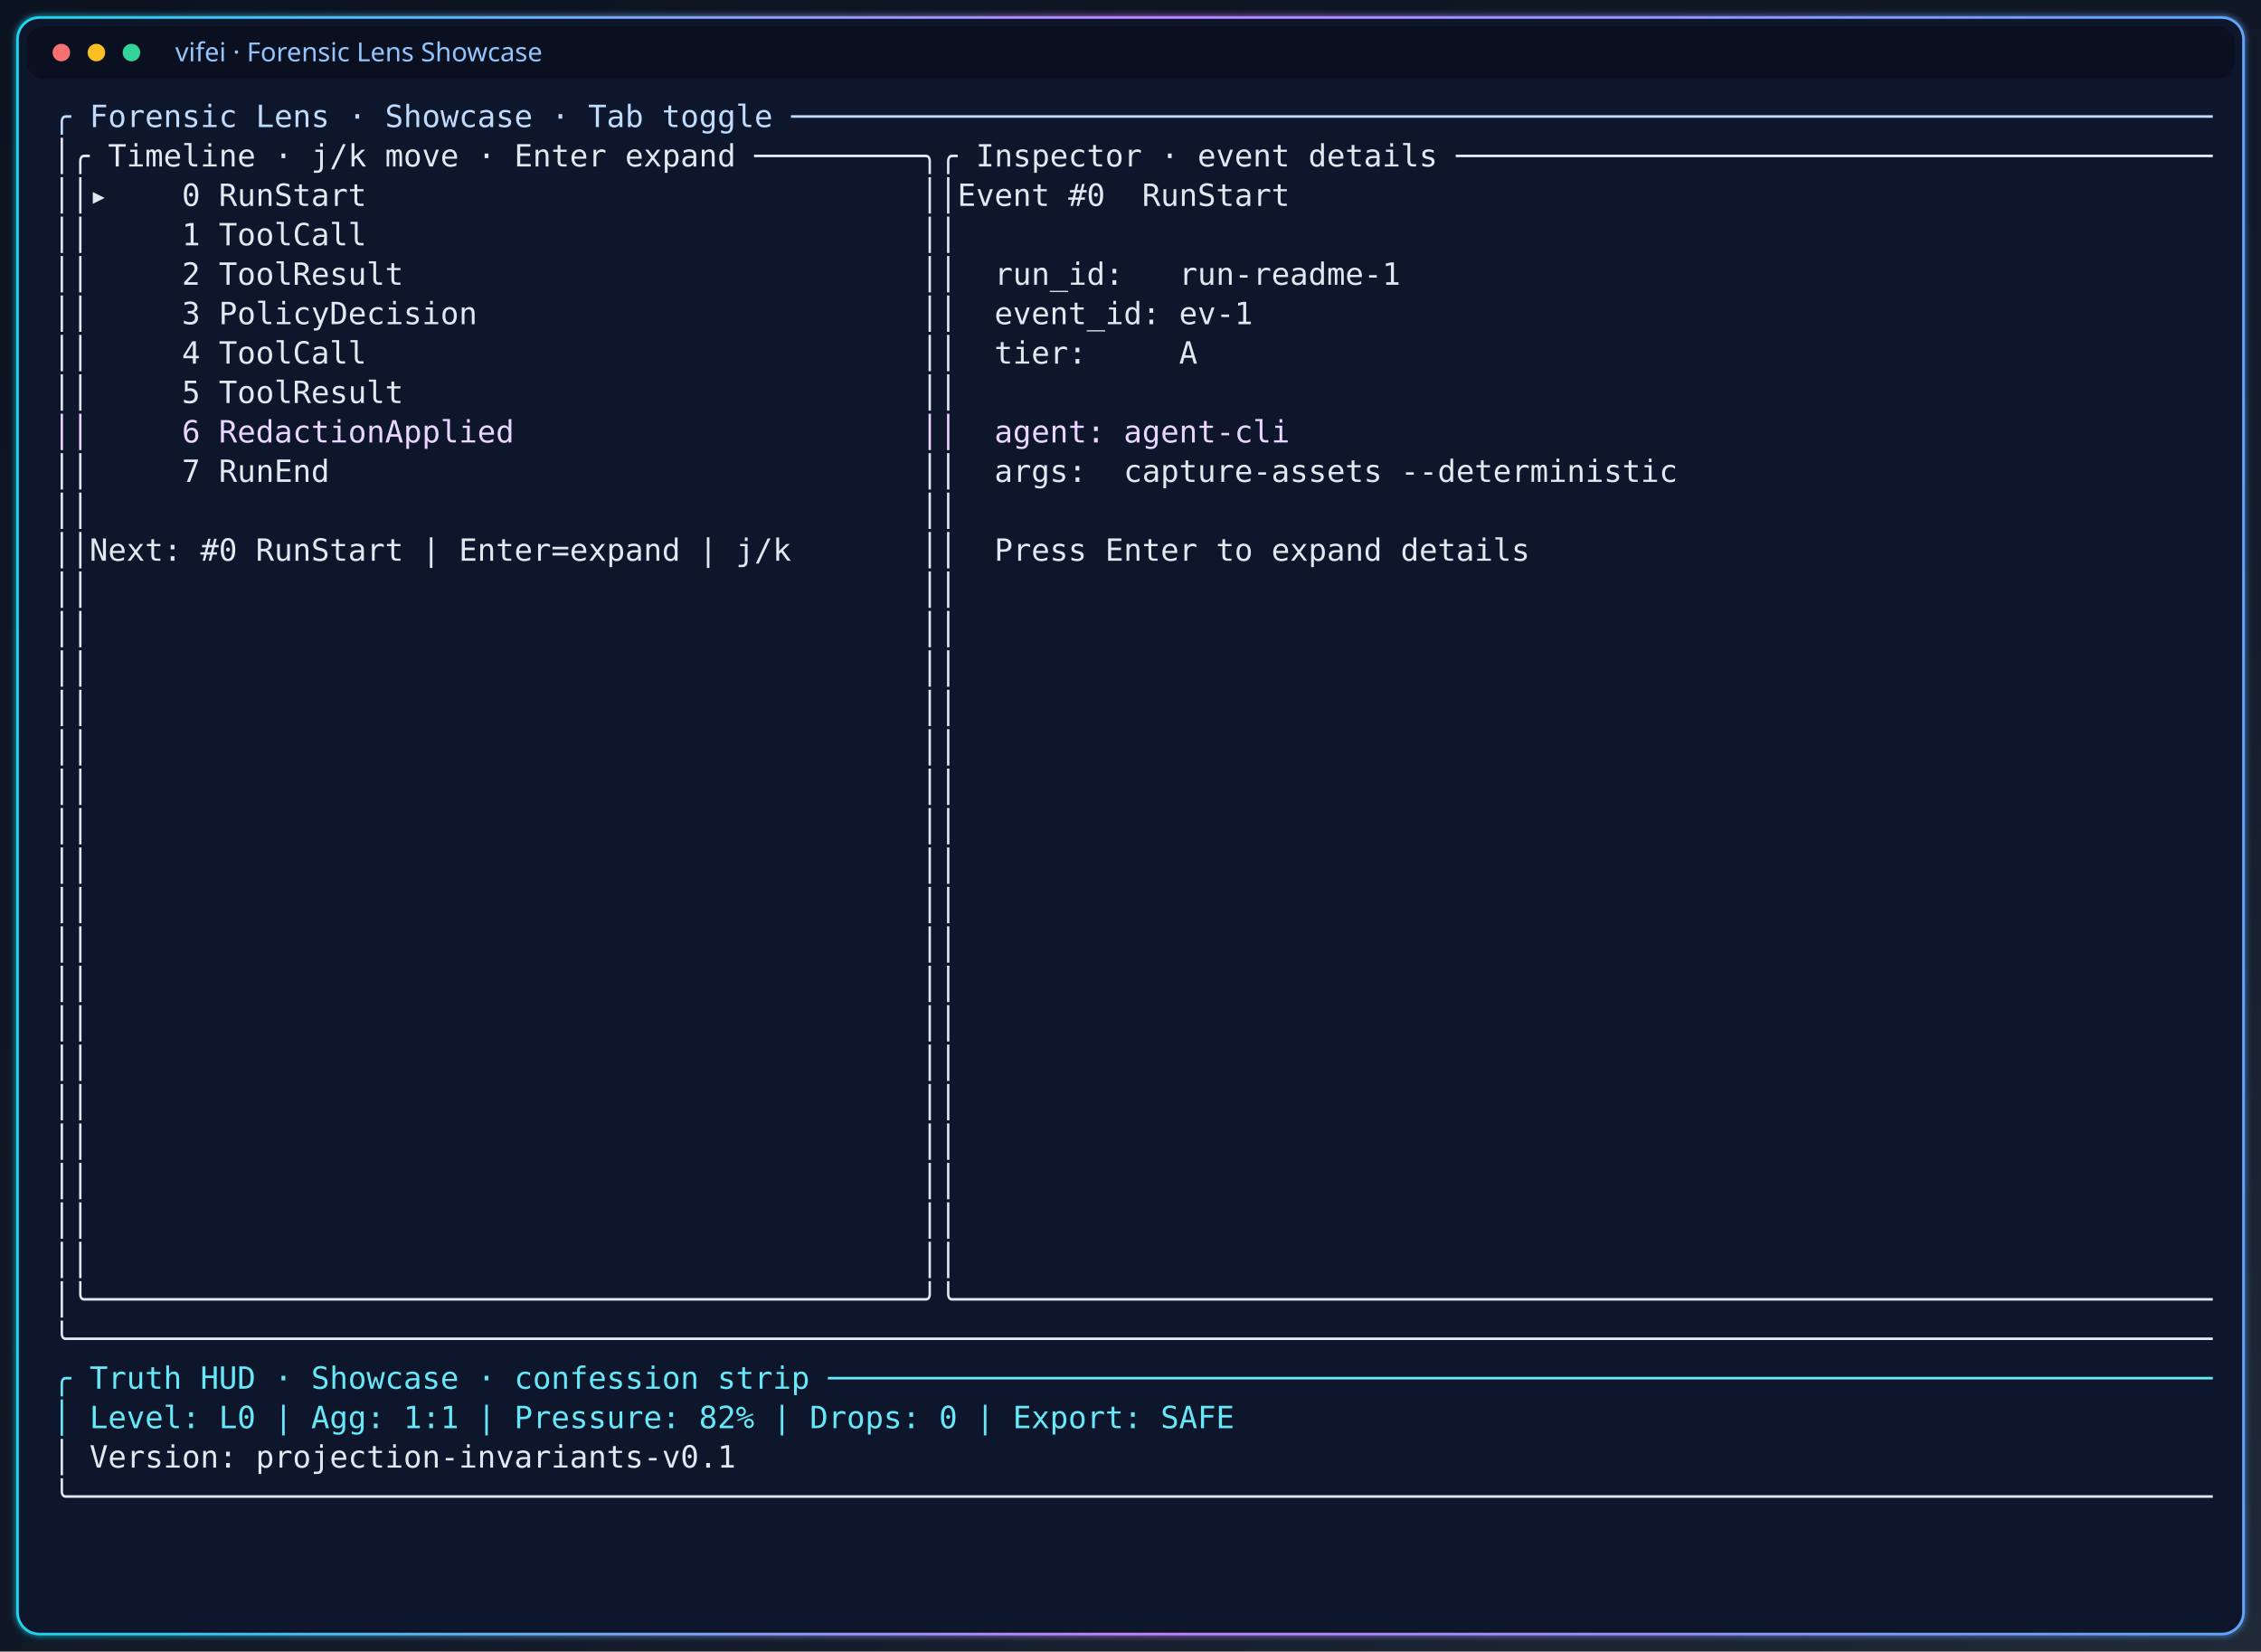
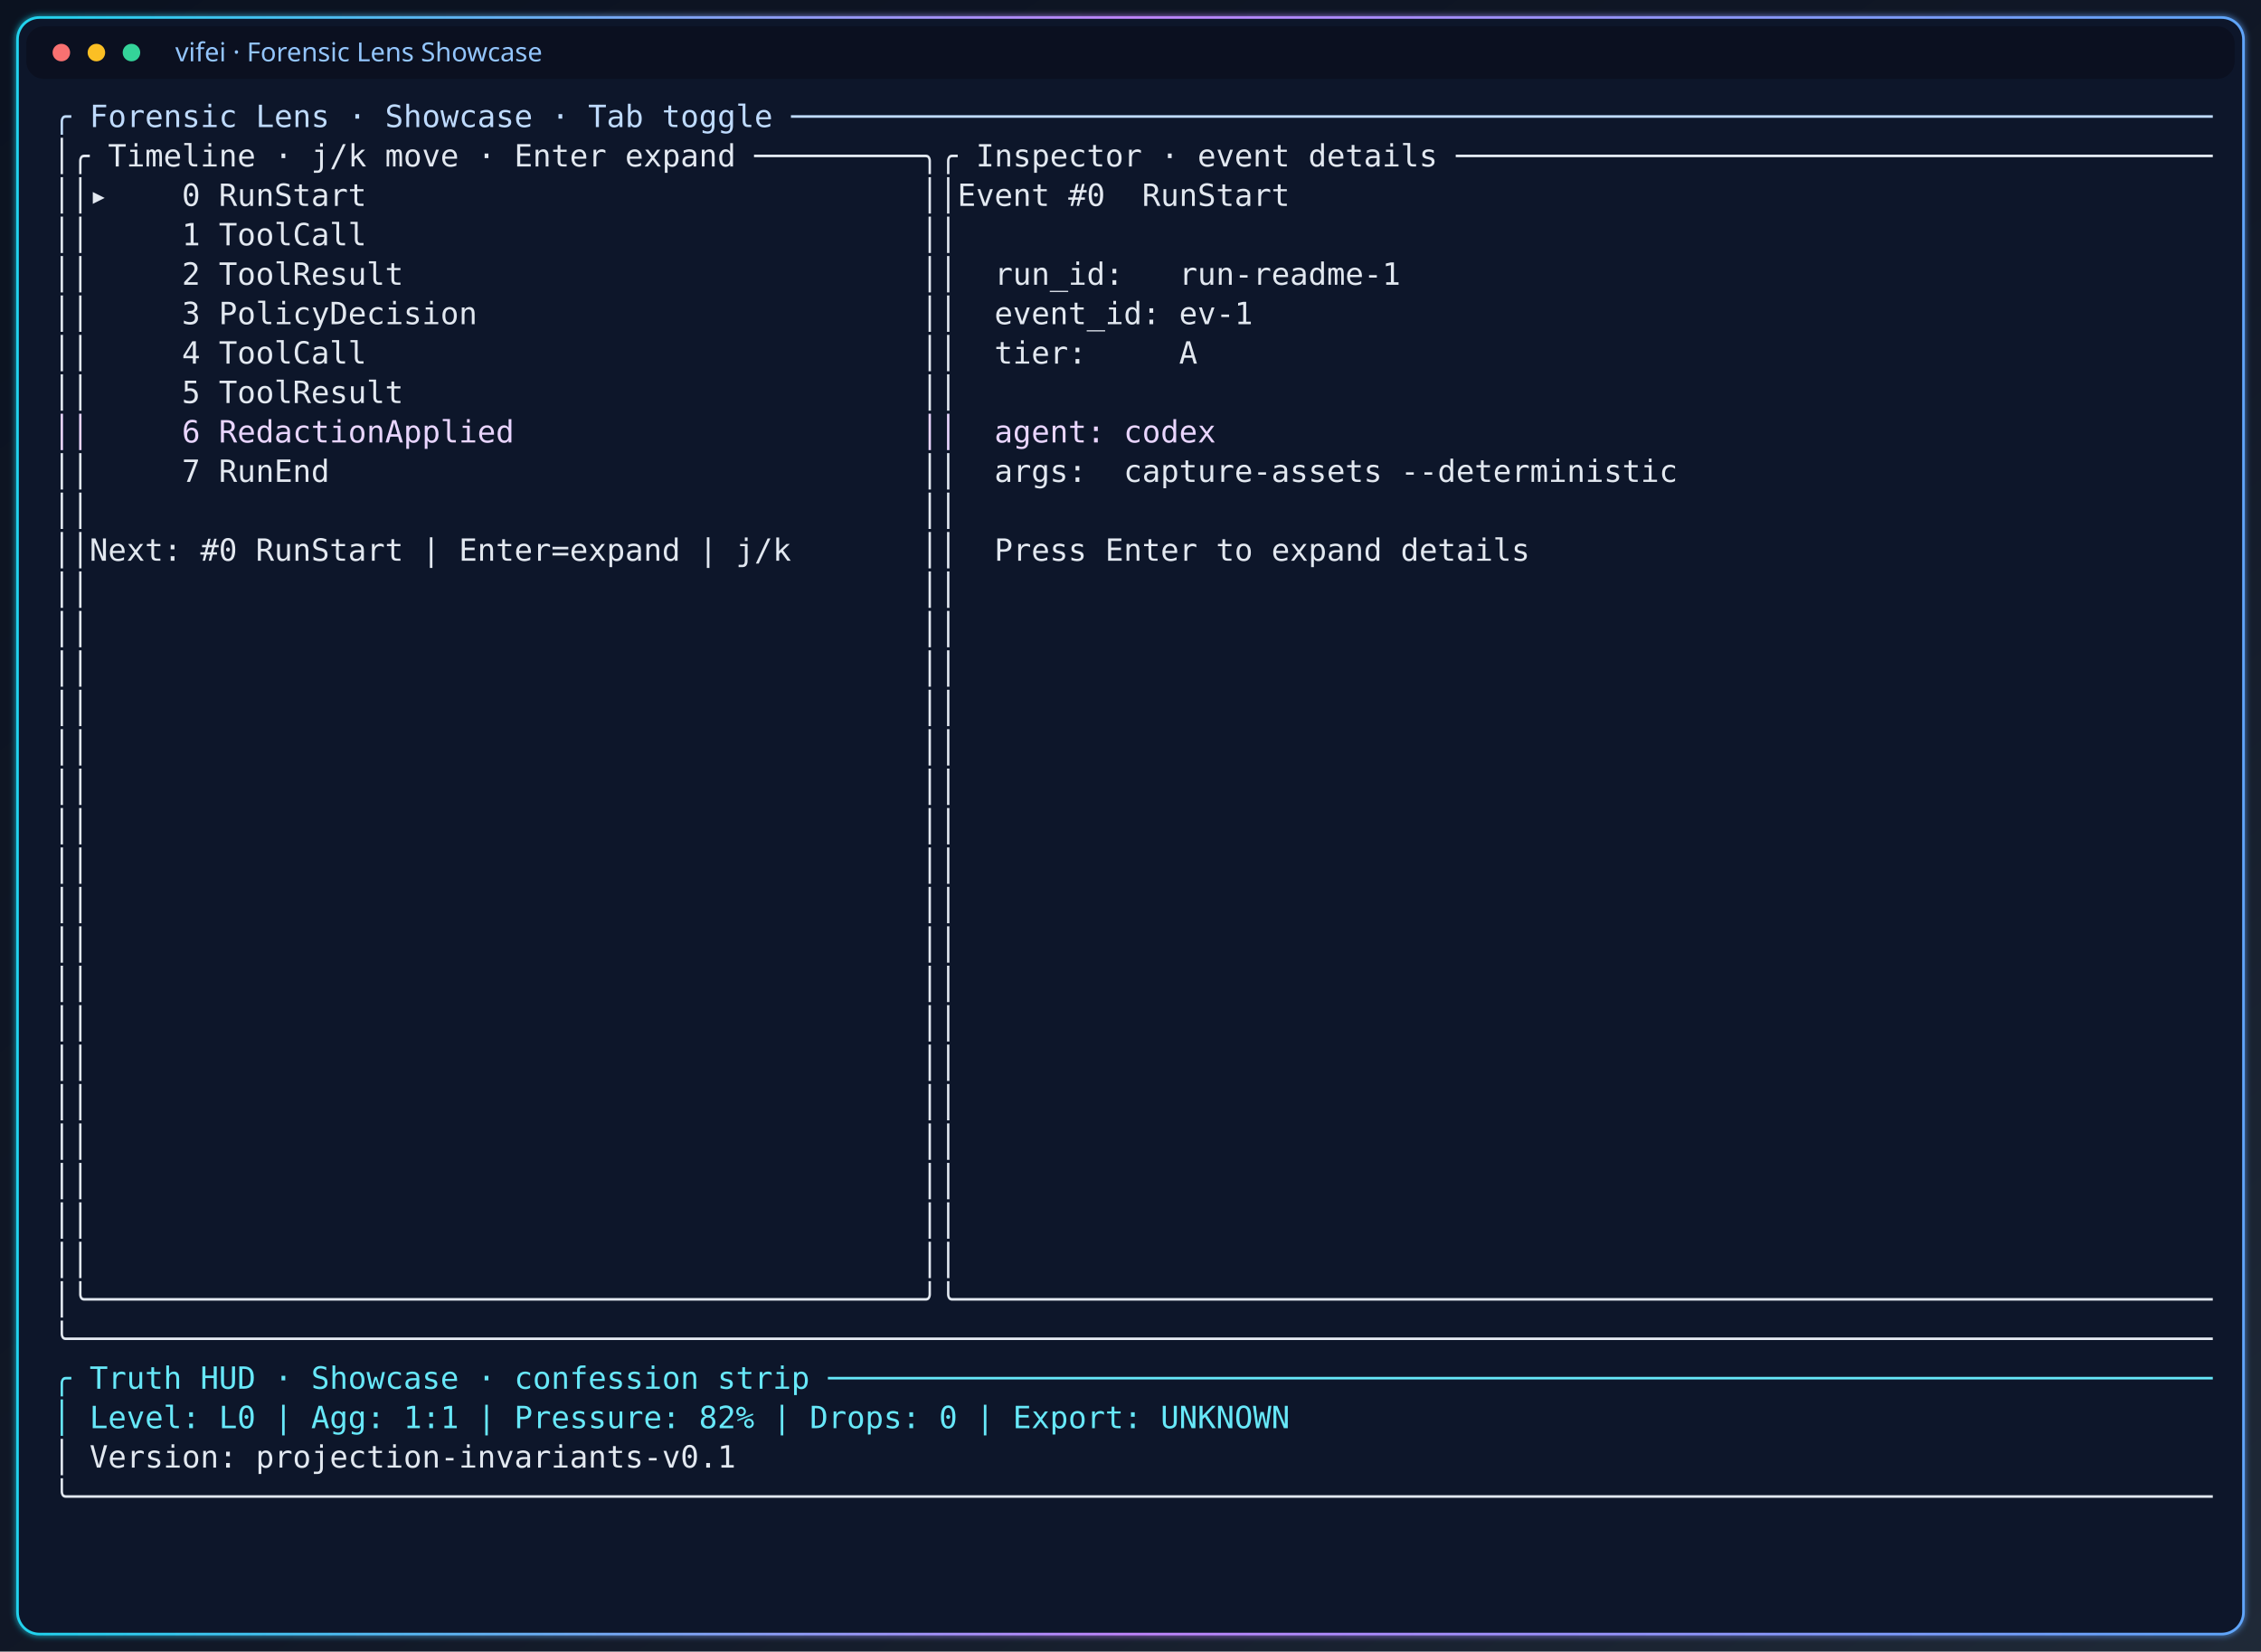
<svg xmlns="http://www.w3.org/2000/svg" width="1032" height="754" viewBox="0 0 1032 754" role="img" aria-label="Forensic Lens Showcase">
  <defs>
    <linearGradient id="bg" x1="0" y1="0" x2="1" y2="1">
      <stop offset="0%" stop-color="#0b1220" />
      <stop offset="55%" stop-color="#111827" />
      <stop offset="100%" stop-color="#1f2937" />
    </linearGradient>
    <linearGradient id="frame" x1="0" y1="0" x2="1" y2="0">
      <stop offset="0%" stop-color="#22d3ee" />
      <stop offset="50%" stop-color="#c084fc" />
      <stop offset="100%" stop-color="#60a5fa" />
    </linearGradient>
    <filter id="glow" x="-50%" y="-50%" width="200%" height="200%">
      <feGaussianBlur stdDeviation="1.6" result="blur" />
      <feMerge>
        <feMergeNode in="blur" />
        <feMergeNode in="SourceGraphic" />
      </feMerge>
    </filter>
    <clipPath id="terminal-viewport">
      <rect x="22" y="42" width="988" height="698" rx="3" ry="3" />
    </clipPath>
  </defs>
  <rect x="0" y="0" width="1032" height="754" fill="url(#bg)" />
  <rect x="8" y="8" width="1016" height="738" fill="#0f172a" stroke="url(#frame)" filter="url(#glow)" stroke-width="1.2" rx="10" ry="10" />
  <rect x="12" y="12" width="1008" height="24" fill="#0b1020" rx="8" ry="8" />
  <circle cx="28" cy="24" r="4" fill="#f87171" />
  <circle cx="44" cy="24" r="4" fill="#fbbf24" />
  <circle cx="60" cy="24" r="4" fill="#34d399" />
  <text x="80" y="28" fill="#93c5fd" font-size="12" font-family="ui-sans-serif, system-ui, sans-serif">vifei · Forensic Lens Showcase</text>
  <g clip-path="url(#terminal-viewport)" font-family="ui-monospace, SFMono-Regular, Menlo, Consolas, 'DejaVu Sans Mono', monospace" font-size="14">
    <text x="24" y="58" fill="#bfdbfe" xml:space="preserve">╭ Forensic Lens · Showcase · Tab toggle ───────────────────────────────────────────────────────────────────────────────╮</text>
    <text x="24" y="76" fill="#e2e8f0" xml:space="preserve">│╭ Timeline · j/k move · Enter expand ─────────╮╭ Inspector · event details ──────────────────────────────────────────╮│</text>
    <text x="24" y="94" fill="#e2e8f0" xml:space="preserve">││▸    0 RunStart                              ││Event #0  RunStart                                                   ││</text>
    <text x="24" y="112" fill="#e2e8f0" xml:space="preserve">││     1 ToolCall                              ││                                                                     ││</text>
    <text x="24" y="130" fill="#e2e8f0" xml:space="preserve">││     2 ToolResult                            ││  run_id:   run-readme-1                                             ││</text>
    <text x="24" y="148" fill="#e2e8f0" xml:space="preserve">││     3 PolicyDecision                        ││  event_id: ev-1                                                     ││</text>
    <text x="24" y="166" fill="#e2e8f0" xml:space="preserve">││     4 ToolCall                              ││  tier:     A                                                        ││</text>
    <text x="24" y="184" fill="#e2e8f0" xml:space="preserve">││     5 ToolResult                            ││                                                                     ││</text>
-     <text x="24" y="202" fill="#e9d5ff" xml:space="preserve">││     6 RedactionApplied                      ││  agent: agent-cli                                                   ││</text>
+     <text x="24" y="202" fill="#e9d5ff" xml:space="preserve">││     6 RedactionApplied                      ││  agent: codex                                                       ││</text>
    <text x="24" y="220" fill="#e2e8f0" xml:space="preserve">││     7 RunEnd                                ││  args:  capture-assets --deterministic                              ││</text>
    <text x="24" y="238" fill="#e2e8f0" xml:space="preserve">││                                             ││                                                                     ││</text>
    <text x="24" y="256" fill="#e2e8f0" xml:space="preserve">││Next: #0 RunStart | Enter=expand | j/k       ││  Press Enter to expand details                                      ││</text>
    <text x="24" y="274" fill="#e2e8f0" xml:space="preserve">││                                             ││                                                                     ││</text>
    <text x="24" y="292" fill="#e2e8f0" xml:space="preserve">││                                             ││                                                                     ││</text>
    <text x="24" y="310" fill="#e2e8f0" xml:space="preserve">││                                             ││                                                                     ││</text>
    <text x="24" y="328" fill="#e2e8f0" xml:space="preserve">││                                             ││                                                                     ││</text>
    <text x="24" y="346" fill="#e2e8f0" xml:space="preserve">││                                             ││                                                                     ││</text>
    <text x="24" y="364" fill="#e2e8f0" xml:space="preserve">││                                             ││                                                                     ││</text>
    <text x="24" y="382" fill="#e2e8f0" xml:space="preserve">││                                             ││                                                                     ││</text>
    <text x="24" y="400" fill="#e2e8f0" xml:space="preserve">││                                             ││                                                                     ││</text>
    <text x="24" y="418" fill="#e2e8f0" xml:space="preserve">││                                             ││                                                                     ││</text>
    <text x="24" y="436" fill="#e2e8f0" xml:space="preserve">││                                             ││                                                                     ││</text>
    <text x="24" y="454" fill="#e2e8f0" xml:space="preserve">││                                             ││                                                                     ││</text>
    <text x="24" y="472" fill="#e2e8f0" xml:space="preserve">││                                             ││                                                                     ││</text>
    <text x="24" y="490" fill="#e2e8f0" xml:space="preserve">││                                             ││                                                                     ││</text>
    <text x="24" y="508" fill="#e2e8f0" xml:space="preserve">││                                             ││                                                                     ││</text>
    <text x="24" y="526" fill="#e2e8f0" xml:space="preserve">││                                             ││                                                                     ││</text>
    <text x="24" y="544" fill="#e2e8f0" xml:space="preserve">││                                             ││                                                                     ││</text>
    <text x="24" y="562" fill="#e2e8f0" xml:space="preserve">││                                             ││                                                                     ││</text>
    <text x="24" y="580" fill="#e2e8f0" xml:space="preserve">││                                             ││                                                                     ││</text>
    <text x="24" y="598" fill="#e2e8f0" xml:space="preserve">│╰─────────────────────────────────────────────╯╰─────────────────────────────────────────────────────────────────────╯│</text>
    <text x="24" y="616" fill="#e2e8f0" xml:space="preserve">╰──────────────────────────────────────────────────────────────────────────────────────────────────────────────────────╯</text>
    <text x="24" y="634" fill="#67e8f9" xml:space="preserve">╭ Truth HUD · Showcase · confession strip ─────────────────────────────────────────────────────────────────────────────╮</text>
-     <text x="24" y="652" fill="#67e8f9" xml:space="preserve">│ Level: L0 | Agg: 1:1 | Pressure: 82% | Drops: 0 | Export: SAFE                                                       │</text>
+     <text x="24" y="652" fill="#67e8f9" xml:space="preserve">│ Level: L0 | Agg: 1:1 | Pressure: 82% | Drops: 0 | Export: UNKNOWN                                                    │</text>
    <text x="24" y="670" fill="#e2e8f0" xml:space="preserve">│ Version: projection-invariants-v0.1                                                                                  │</text>
    <text x="24" y="688" fill="#e2e8f0" xml:space="preserve">╰──────────────────────────────────────────────────────────────────────────────────────────────────────────────────────╯</text>
  </g>
</svg>
